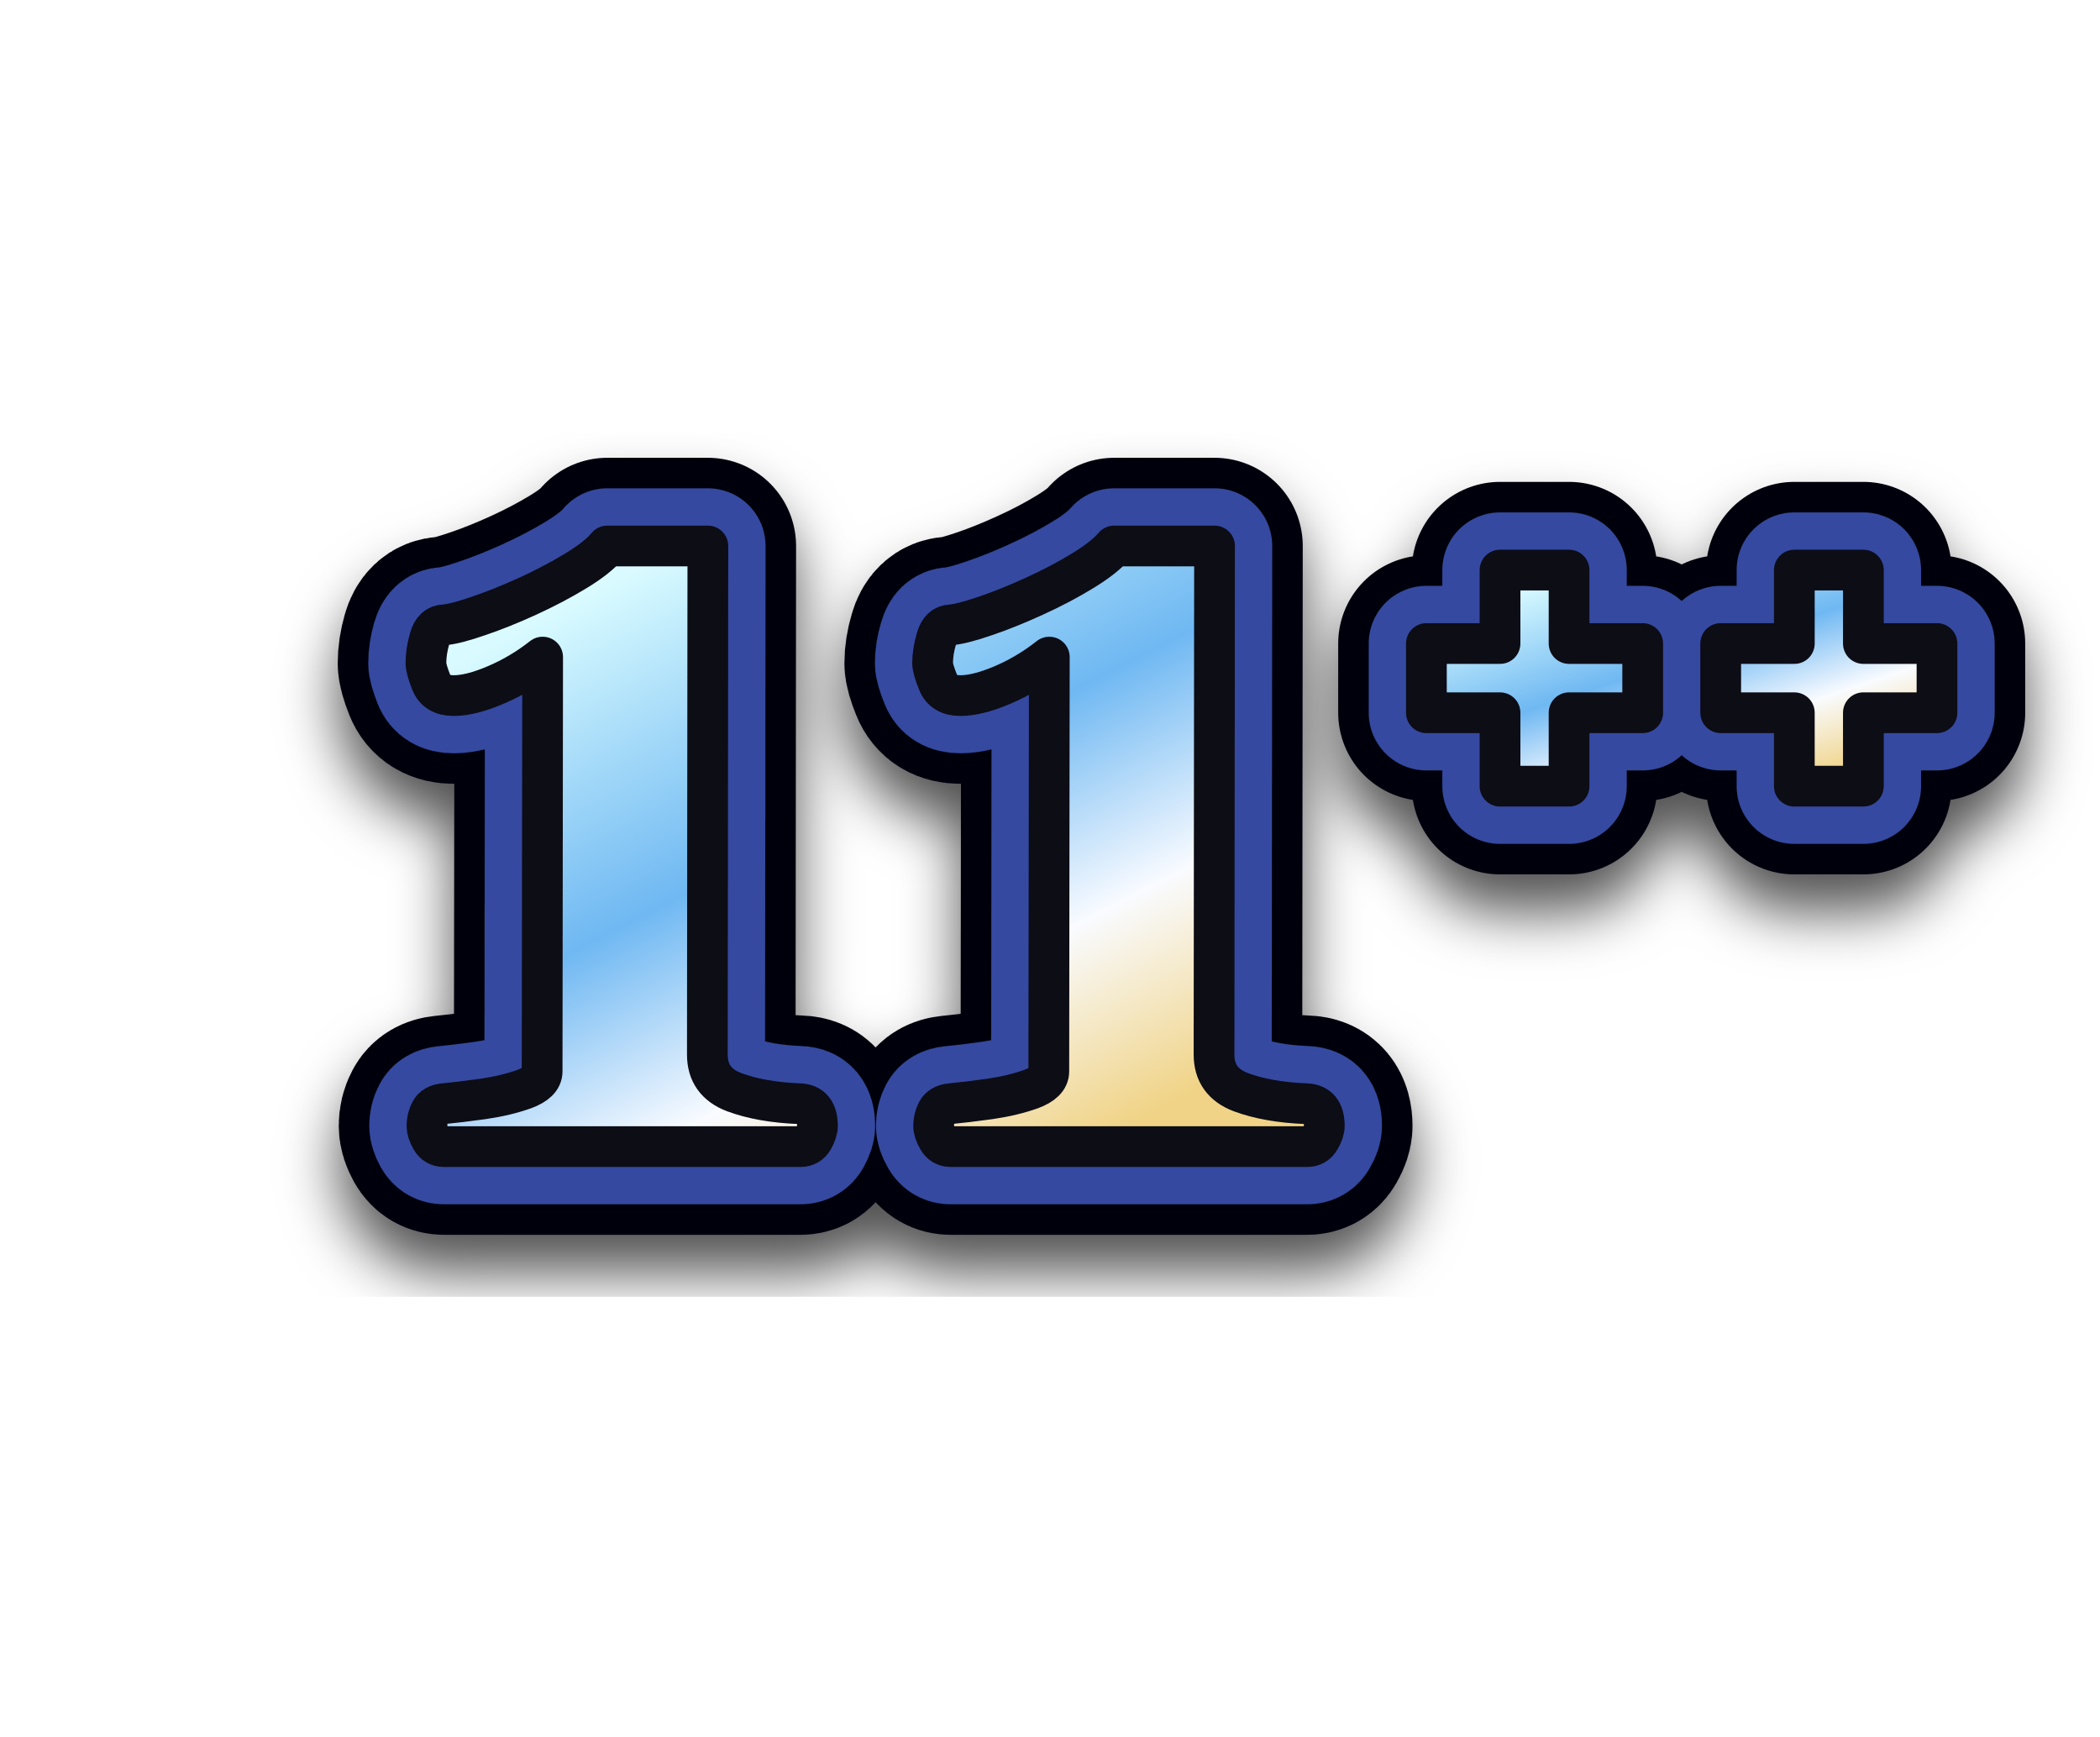
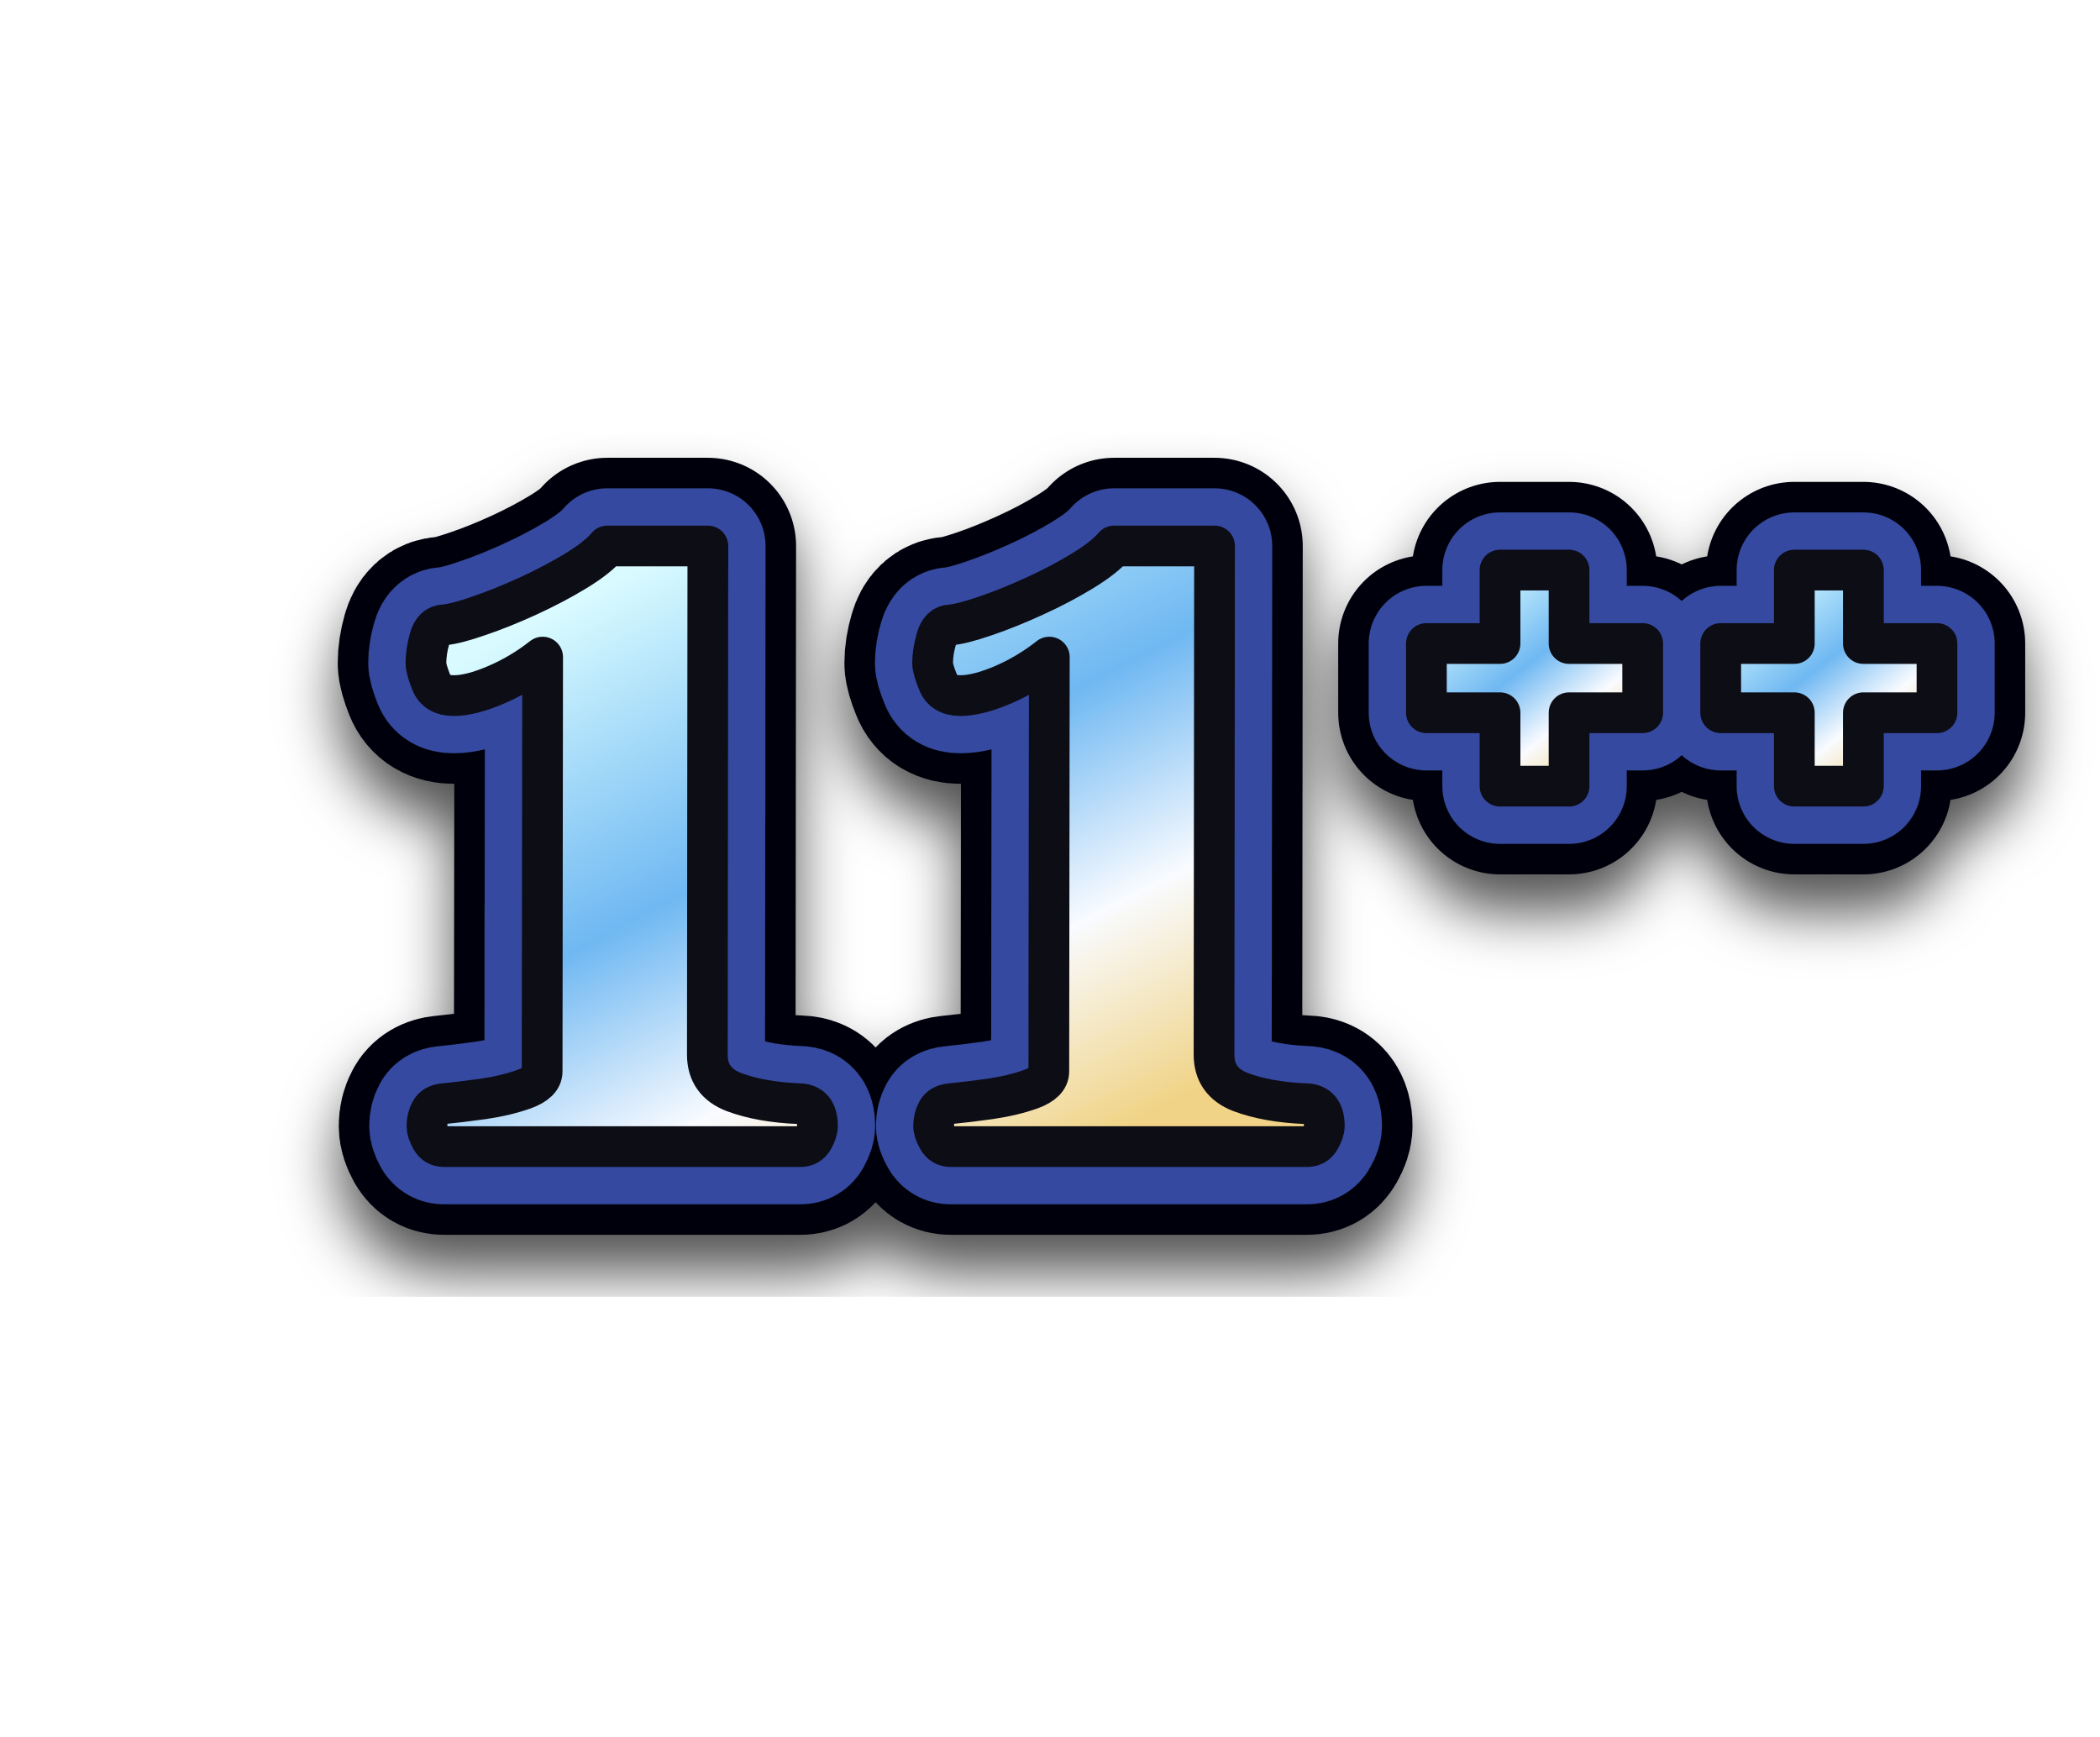
<svg xmlns="http://www.w3.org/2000/svg" viewBox="0 0 1238 1024" role="img" aria-label="LN 11 dan">
  <defs>
    <linearGradient id="lnfill" x1="18%" x2="84%" y1="8%" y2="92%">
      <stop offset="0" stop-color="#d9fbff" />
      <stop offset="0.43" stop-color="#6fb8f2" />
      <stop offset="0.72" stop-color="#f9fbff" />
      <stop offset="1" stop-color="#f0d386" />
    </linearGradient>
    <filter id="shadow" x="-25%" y="-25%" width="150%" height="150%">
      <feDropShadow dx="0" dy="22" stdDeviation="17" flood-color="#000" flood-opacity="0.68" />
    </filter>
  </defs>
  <g filter="url(#shadow)">
    <path d="M471.8 676.0L261.8 676.0Q256.7 676.0 254.2 671.6Q251.7 667.1 251.7 663.8L251.7 663.8Q251.7 659.1 253.8 655.2Q255.8 651.3 261.5 650.7L261.5 650.7Q271.0 649.8 284.7 647.9Q298.4 645.9 309.0 642.1Q319.6 638.2 319.6 631.7L319.6 631.7L319.9 387.4Q307.1 397.5 292.3 403.8Q277.6 410.1 267.5 410.1L267.5 410.1Q257.3 410.1 254.2 402.2Q251.1 394.3 251.1 391.0L251.1 391.0Q251.1 384.1 253.3 376.4Q255.5 368.6 261.8 368.4L261.8 368.4Q268.7 367.8 282.2 363.1Q295.8 358.5 311.1 351.5Q326.4 344.5 339.4 336.6Q352.4 328.7 358.0 321.9L358.0 321.9L417.3 321.9L417.0 621.8Q417.0 637.9 432.8 643.9Q448.6 649.8 471.2 650.7L471.2 650.7Q481.9 651.0 481.9 663.8L481.9 663.8Q481.9 667.1 479.4 671.6Q476.9 676.0 471.8 676.0L471.8 676.0ZM770.5 676.0L560.5 676.0Q555.5 676.0 553.0 671.6Q550.4 667.1 550.4 663.8L550.4 663.8Q550.4 659.1 552.5 655.2Q554.6 651.3 560.3 650.7L560.3 650.7Q569.8 649.8 583.5 647.9Q597.2 645.9 607.8 642.1Q618.3 638.2 618.3 631.7L618.3 631.7L618.6 387.4Q605.8 397.5 591.1 403.8Q576.3 410.1 566.2 410.1L566.2 410.1Q556.1 410.1 553.0 402.2Q549.8 394.3 549.8 391.0L549.8 391.0Q549.8 384.1 552.1 376.4Q554.3 368.6 560.5 368.4L560.5 368.4Q567.4 367.8 581.0 363.1Q594.5 358.5 609.8 351.5Q625.2 344.5 638.1 336.6Q651.1 328.7 656.8 321.9L656.8 321.9L716.0 321.9L715.7 621.8Q715.7 637.9 731.5 643.9Q747.3 649.8 769.9 650.7L769.9 650.7Q780.7 651.0 780.7 663.8L780.7 663.8Q780.7 667.1 778.1 671.6Q775.6 676.0 770.5 676.0L770.5 676.0Z" fill="none" stroke="#050509" stroke-width="104" stroke-linejoin="round" />
-     <path d="M884.3 336.1L925.0 336.1L925.0 379.4L968.4 379.4L968.4 420.2L925.0 420.2L925.0 463.5L884.3 463.5L884.3 420.2L840.9 420.2L840.9 379.4L884.3 379.4ZM1057.8 336.1L1098.5 336.1L1098.5 379.4L1141.9 379.4L1141.9 420.2L1098.5 420.2L1098.5 463.5L1057.8 463.5L1057.8 420.2L1014.4 420.2L1014.4 379.4L1057.8 379.4Z" fill="none" stroke="#050509" stroke-width="104" stroke-linejoin="round" />
+     <path d="M884.3 336.1L925.0 336.1L925.0 379.4L968.4 379.4L968.4 420.2L925.0 420.2L925.0 463.5L884.3 463.5L884.3 420.2L840.9 420.2L840.9 379.4L884.3 379.4Z" fill="none" stroke="#050509" stroke-width="104" stroke-linejoin="round" />
+     <path d="M1057.8 336.1L1098.5 336.1L1098.5 379.4L1141.9 379.4L1141.9 420.2L1098.5 420.2L1098.5 463.5L1057.8 463.5L1057.8 420.2L1014.4 420.2L1014.4 379.4L1057.8 379.4Z" fill="none" stroke="#050509" stroke-width="104" stroke-linejoin="round" />
    <path d="M471.8 676.0L261.8 676.0Q256.7 676.0 254.2 671.6Q251.7 667.1 251.7 663.8L251.7 663.8Q251.7 659.1 253.8 655.2Q255.8 651.3 261.5 650.7L261.5 650.7Q271.0 649.8 284.7 647.9Q298.4 645.9 309.0 642.1Q319.6 638.2 319.6 631.7L319.6 631.7L319.9 387.4Q307.1 397.5 292.3 403.8Q277.6 410.1 267.5 410.1L267.5 410.1Q257.3 410.1 254.2 402.2Q251.1 394.3 251.1 391.0L251.1 391.0Q251.1 384.1 253.3 376.4Q255.5 368.6 261.8 368.4L261.8 368.4Q268.7 367.8 282.2 363.1Q295.8 358.5 311.1 351.5Q326.4 344.5 339.4 336.6Q352.4 328.7 358.0 321.9L358.0 321.9L417.3 321.9L417.0 621.8Q417.0 637.9 432.8 643.9Q448.6 649.8 471.2 650.7L471.2 650.7Q481.9 651.0 481.9 663.8L481.9 663.8Q481.9 667.1 479.4 671.6Q476.9 676.0 471.8 676.0L471.8 676.0ZM770.5 676.0L560.5 676.0Q555.5 676.0 553.0 671.6Q550.4 667.1 550.4 663.8L550.4 663.8Q550.4 659.1 552.5 655.2Q554.6 651.3 560.3 650.7L560.3 650.7Q569.8 649.8 583.5 647.9Q597.2 645.9 607.8 642.1Q618.3 638.2 618.3 631.7L618.3 631.7L618.6 387.4Q605.8 397.5 591.1 403.8Q576.3 410.1 566.2 410.1L566.2 410.1Q556.1 410.1 553.0 402.2Q549.8 394.3 549.8 391.0L549.8 391.0Q549.8 384.1 552.1 376.4Q554.3 368.6 560.5 368.4L560.5 368.4Q567.4 367.8 581.0 363.1Q594.5 358.5 609.8 351.5Q625.2 344.5 638.1 336.6Q651.1 328.7 656.8 321.9L656.8 321.9L716.0 321.9L715.7 621.8Q715.7 637.9 731.5 643.9Q747.3 649.8 769.9 650.7L769.9 650.7Q780.7 651.0 780.7 663.8L780.7 663.8Q780.7 667.1 778.1 671.6Q775.6 676.0 770.5 676.0L770.5 676.0Z" fill="none" stroke="#344aa1" stroke-width="68" stroke-linejoin="round" />
-     <path d="M884.3 336.1L925.0 336.1L925.0 379.4L968.4 379.4L968.4 420.2L925.0 420.2L925.0 463.5L884.3 463.5L884.3 420.2L840.9 420.2L840.9 379.4L884.3 379.4ZM1057.8 336.1L1098.5 336.1L1098.5 379.4L1141.9 379.4L1141.9 420.2L1098.5 420.2L1098.5 463.5L1057.8 463.5L1057.8 420.2L1014.4 420.2L1014.4 379.4L1057.8 379.4Z" fill="none" stroke="#344aa1" stroke-width="68" stroke-linejoin="round" />
+     <path d="M884.3 336.1L925.0 336.1L925.0 379.4L968.4 379.4L968.4 420.2L925.0 420.2L925.0 463.5L884.3 463.5L884.3 420.2L840.9 420.2L840.9 379.4L884.3 379.4Z" fill="none" stroke="#344aa1" stroke-width="68" stroke-linejoin="round" />
+     <path d="M1057.8 336.1L1098.5 336.1L1098.5 379.4L1141.9 379.4L1141.9 420.2L1098.5 420.2L1098.5 463.5L1057.8 463.5L1057.8 420.2L1014.4 420.2L1014.4 379.4L1057.8 379.4Z" fill="none" stroke="#344aa1" stroke-width="68" stroke-linejoin="round" />
    <path d="M471.8 676.0L261.8 676.0Q256.7 676.0 254.2 671.6Q251.7 667.1 251.7 663.8L251.7 663.8Q251.7 659.1 253.8 655.2Q255.8 651.3 261.5 650.7L261.5 650.7Q271.0 649.8 284.7 647.9Q298.4 645.9 309.0 642.1Q319.6 638.2 319.6 631.7L319.6 631.7L319.9 387.4Q307.1 397.5 292.3 403.8Q277.6 410.1 267.5 410.1L267.5 410.1Q257.3 410.1 254.2 402.2Q251.1 394.3 251.1 391.0L251.1 391.0Q251.1 384.1 253.3 376.4Q255.5 368.6 261.8 368.4L261.8 368.4Q268.7 367.8 282.2 363.1Q295.8 358.5 311.1 351.5Q326.4 344.5 339.4 336.6Q352.4 328.7 358.0 321.9L358.0 321.9L417.3 321.9L417.0 621.8Q417.0 637.9 432.8 643.9Q448.6 649.8 471.2 650.7L471.2 650.7Q481.9 651.0 481.9 663.8L481.9 663.8Q481.9 667.1 479.4 671.6Q476.9 676.0 471.8 676.0L471.8 676.0ZM770.5 676.0L560.5 676.0Q555.5 676.0 553.0 671.6Q550.4 667.1 550.4 663.8L550.4 663.8Q550.4 659.1 552.5 655.2Q554.6 651.3 560.3 650.7L560.3 650.7Q569.8 649.8 583.5 647.9Q597.2 645.9 607.8 642.1Q618.3 638.2 618.3 631.7L618.3 631.7L618.6 387.4Q605.8 397.5 591.1 403.8Q576.3 410.1 566.2 410.1L566.2 410.1Q556.1 410.1 553.0 402.2Q549.8 394.3 549.8 391.0L549.8 391.0Q549.8 384.1 552.1 376.4Q554.3 368.6 560.5 368.4L560.5 368.4Q567.4 367.8 581.0 363.1Q594.5 358.5 609.8 351.5Q625.2 344.5 638.1 336.6Q651.1 328.7 656.8 321.9L656.8 321.9L716.0 321.9L715.7 621.8Q715.7 637.9 731.5 643.9Q747.3 649.8 769.9 650.7L769.9 650.7Q780.7 651.0 780.7 663.8L780.7 663.8Q780.7 667.1 778.1 671.6Q775.6 676.0 770.5 676.0L770.5 676.0Z" fill="url(#lnfill)" stroke="#0d0a12" stroke-width="24" stroke-linejoin="round" />
-     <path d="M884.3 336.1L925.0 336.1L925.0 379.4L968.4 379.4L968.4 420.2L925.0 420.2L925.0 463.5L884.3 463.5L884.3 420.2L840.9 420.2L840.9 379.4L884.3 379.4ZM1057.8 336.1L1098.5 336.1L1098.5 379.4L1141.9 379.4L1141.9 420.2L1098.5 420.2L1098.5 463.5L1057.8 463.5L1057.8 420.2L1014.4 420.2L1014.4 379.4L1057.8 379.4Z" fill="url(#lnfill)" stroke="#0d0a12" stroke-width="24" stroke-linejoin="round" />
+     <path d="M884.3 336.1L925.0 336.1L925.0 379.4L968.4 379.4L968.4 420.2L925.0 420.2L925.0 463.5L884.3 463.5L884.3 420.2L840.9 420.2L840.9 379.4L884.3 379.4Z" fill="url(#lnfill)" stroke="#0d0a12" stroke-width="24" stroke-linejoin="round" />
+     <path d="M1057.8 336.1L1098.5 336.1L1098.5 379.4L1141.9 379.4L1141.9 420.2L1098.5 420.2L1098.5 463.5L1057.8 463.5L1057.8 420.2L1014.4 420.2L1014.4 379.4L1057.8 379.4Z" fill="url(#lnfill)" stroke="#0d0a12" stroke-width="24" stroke-linejoin="round" />
  </g>
</svg>
